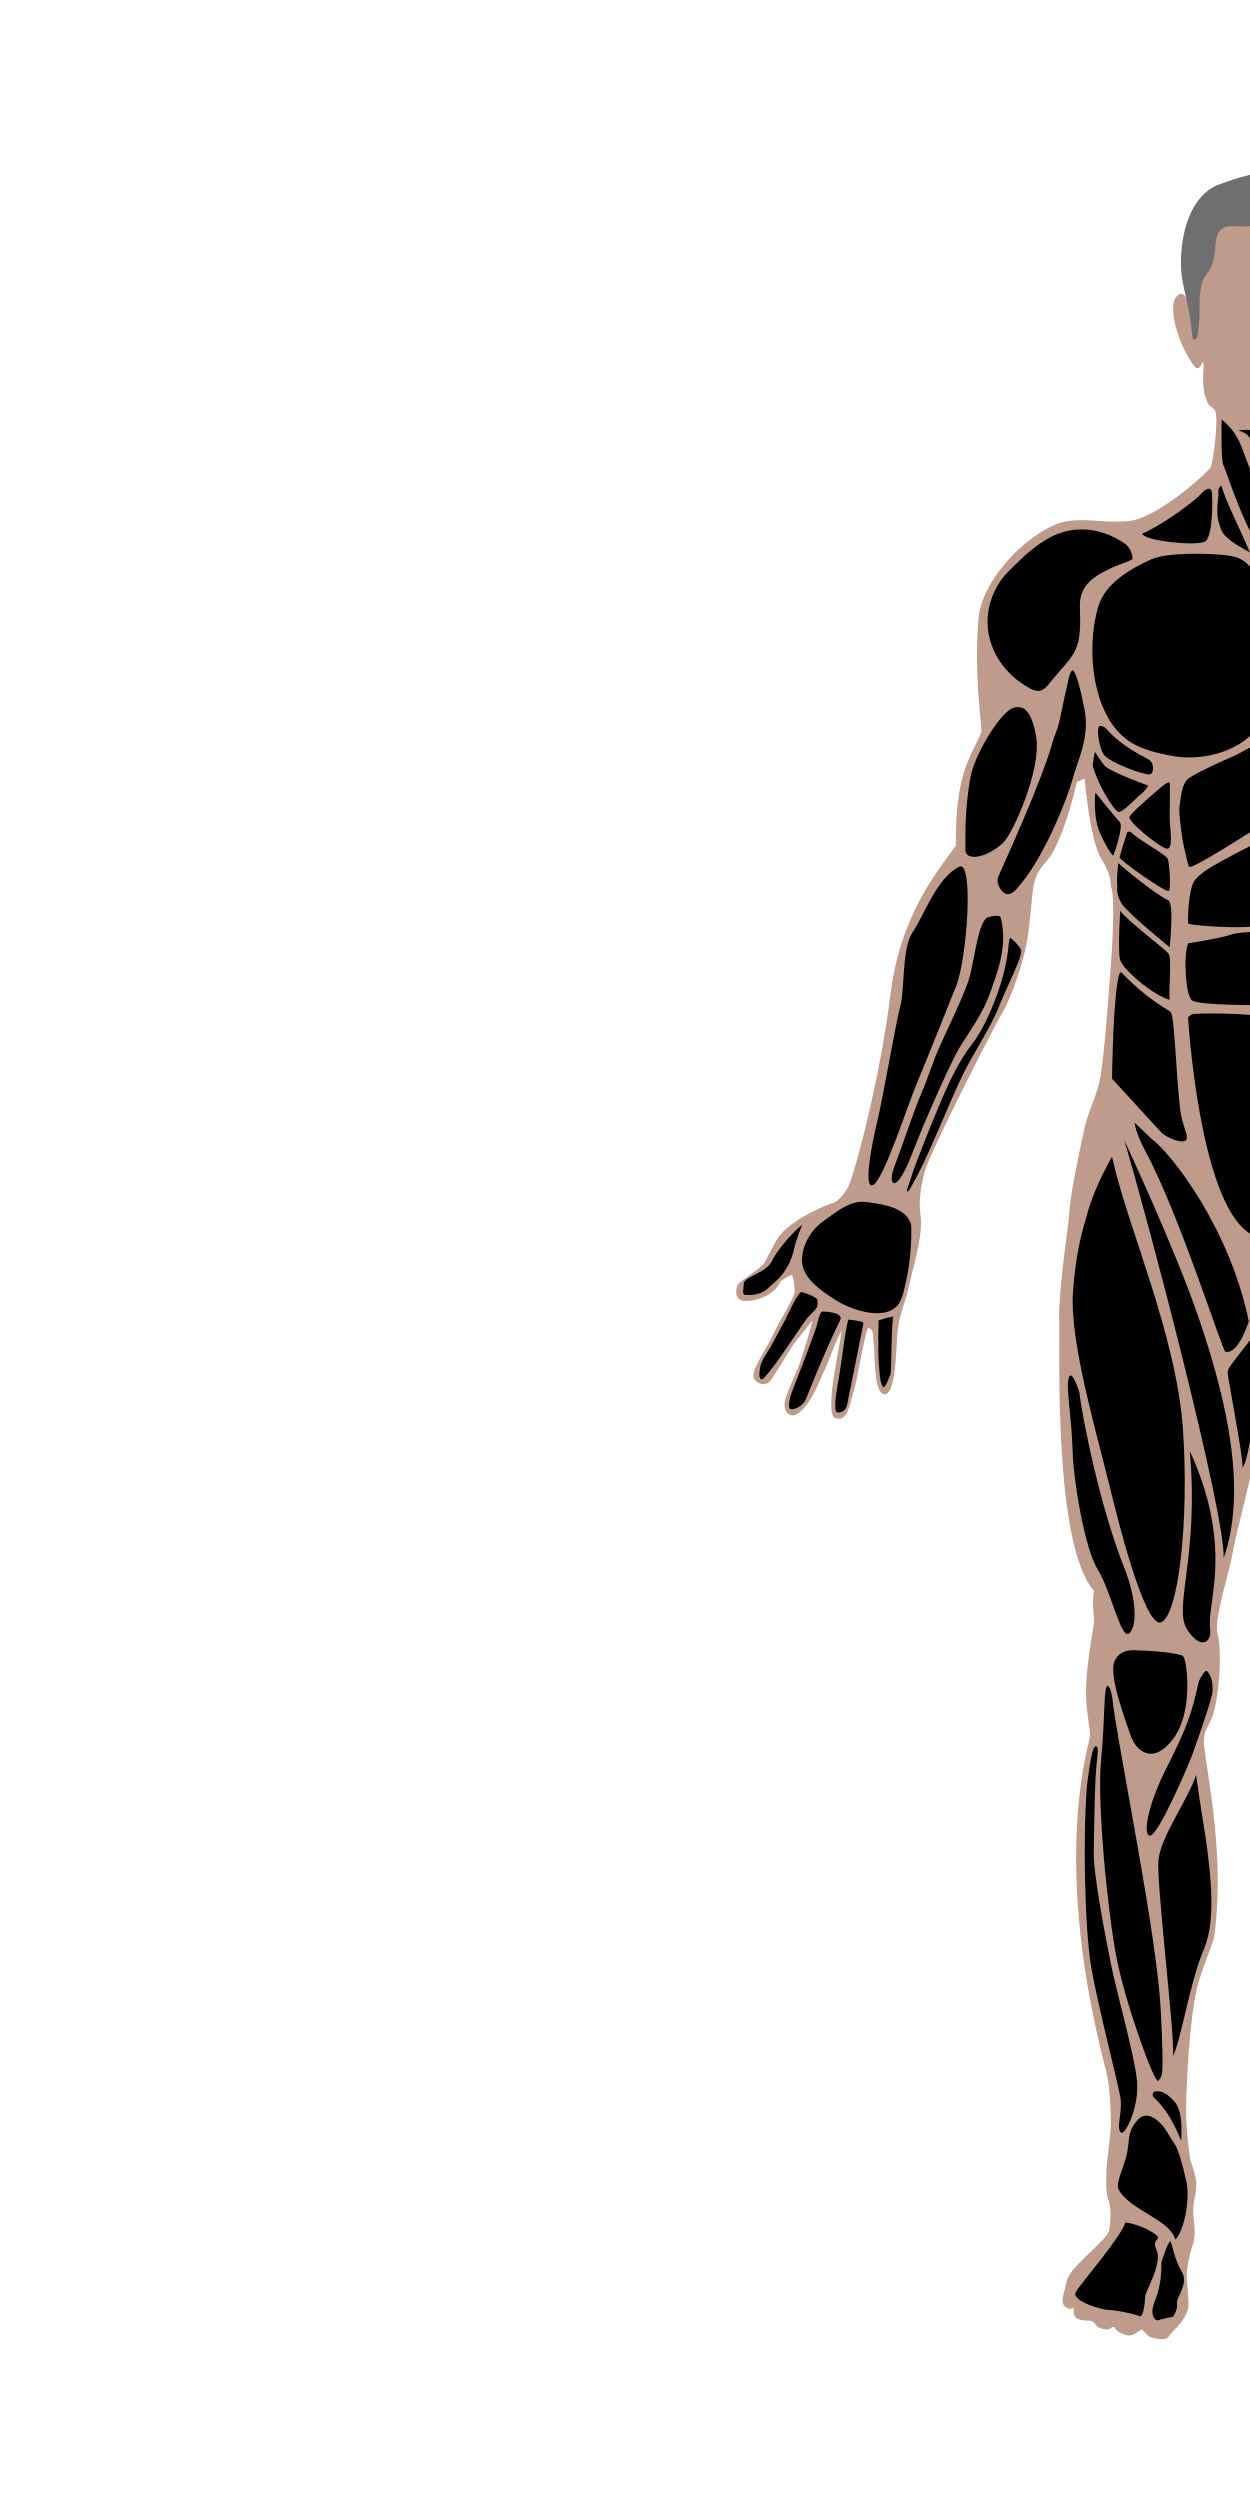
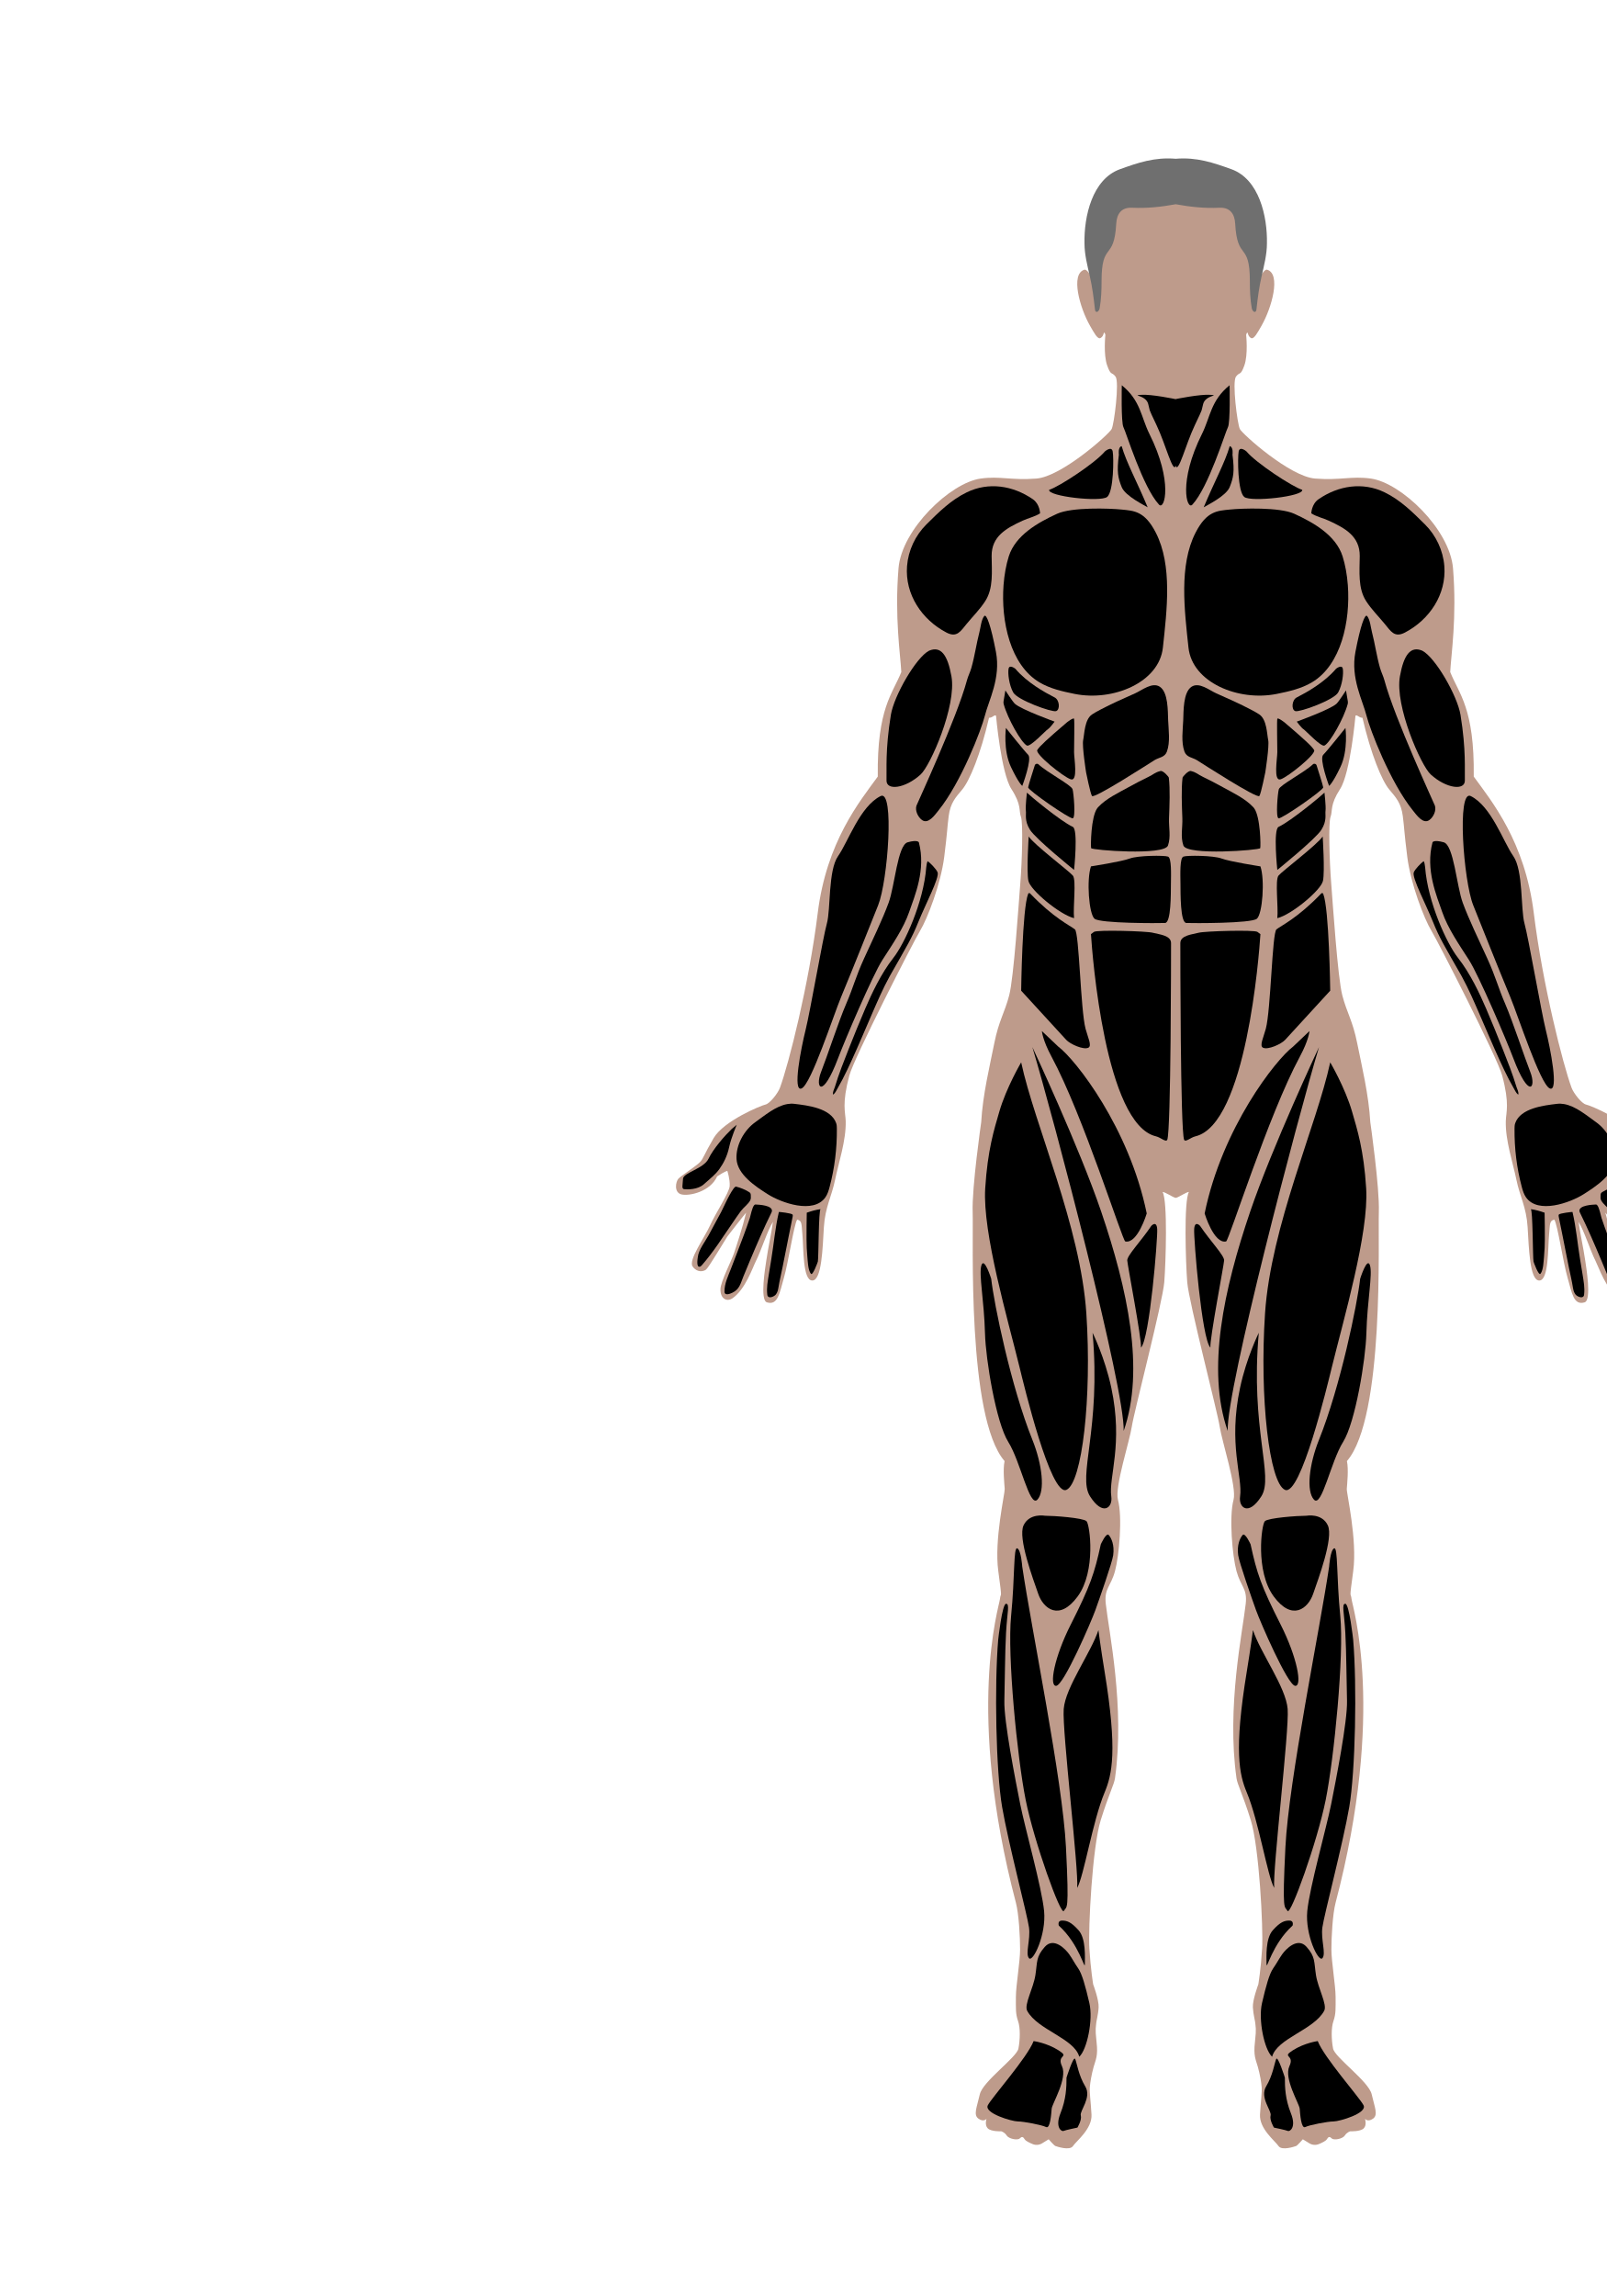
- <svg xmlns="http://www.w3.org/2000/svg" version="1.1" viewBox="0 0 1000 2000" preserveAspectRatio="xMidYMid slice">
+ <svg xmlns="http://www.w3.org/2000/svg" version="1.1" viewBox="0 0 1400 2000" preserveAspectRatio="xMidYMid slice">
  <style type="text/css">
	.st0{fill:#BE9B8B;}
	.st1{fill:#6F6F6F;}
	.st2 { transition: fill .3s, stroke .3s; }
	.muscle.active { fill:rgba(139,92,246,0.55) !important; stroke:#8b5cf6; stroke-width:3; }
</style>
  <g id="Background">
</g>
  <g id="Art">
    <g id="Anterior_Body">
      <path class="st0" d="M1457.55,1026.66c-2.44-2.56-15.49-10.97-18.66-14.27c-3.17-3.29-3.17-5.85-11.95-20.97    c-8.78-15.12-41.52-28.53-45.18-29.26c-3.66-0.73-10.79-9.69-12.62-14.63c-7.54-20.36-25.24-89.99-32.92-152.17    c-7.68-62.19-36.58-97.3-52.31-118.89c0.73-59.63-12.94-72.05-20.49-91.08c0.73-15,5.94-47.59,2.42-90.44    c-2.79-33.94-45.22-74.42-71.56-78.08c-17.06-2.37-26.46,1.71-48.53,0c-22.07-1.71-63.41-38.78-65.6-43.16    c-2.19-4.39-6.83-40.97-3.41-45.6c3.41-4.63,3.9-0.24,7.32-9.75c3.41-9.51,1.57-26.61,1.57-26.61s0.91-3.65,1.54-1.13    c0.37,1.46,1.1,2.99,2.74,3.84c2.55,1.32,5.73-4.84,9.08-10.67c8.91-15.51,17.26-45.11,4.94-48.83c-2.24-0.68-5.49,5.12-5.49,5.12    c0-2.93,2.93-30-1.46-46.82c-3.52-13.48-16.68-26.95-27.07-35.12c-12.69-9.97-38.58-10.68-45.03-10.73v0c-0.13,0-0.37,0-0.57,0    c-0.2,0-0.44,0-0.57,0v0c-6.45,0.05-32.33,0.75-45.03,10.73c-10.39,8.16-23.55,21.64-27.07,35.12    c-4.39,16.83-1.46,43.9-1.46,46.82c0,0-3.24-5.8-5.49-5.12c-12.32,3.72-3.97,33.32,4.94,48.83c3.35,5.83,6.53,11.99,9.08,10.67    c1.65-0.85,2.38-2.38,2.74-3.84c0.63-2.52,1.54,1.13,1.54,1.13s-1.84,17.1,1.57,26.61c3.41,9.51,3.9,5.12,7.32,9.75    c3.41,4.63-1.22,41.21-3.41,45.6c-2.19,4.39-43.53,41.46-65.6,43.16c-22.07,1.71-31.47-2.37-48.53,0    c-26.34,3.66-68.77,44.14-71.56,78.08c-3.52,42.85,1.69,75.44,2.42,90.44c-7.54,19.04-21.22,31.46-20.49,91.08    c-15.73,21.58-44.63,56.7-52.31,118.89c-7.68,62.19-25.38,131.81-32.92,152.17c-1.83,4.94-8.96,13.9-12.62,14.63    c-3.66,0.73-36.4,14.14-45.18,29.26c-8.78,15.12-8.78,17.68-11.95,20.97c-3.17,3.29-16.22,11.71-18.66,14.27    c-2.44,2.56-4.15,12.19,2.68,13.78c6.83,1.59,25.09-2.38,31.03-15.73c7.13-4.66,8.87-4.76,8.87-4.76s2.41,7.32,2.04,13.17    c-0.37,5.85-12.38,23.78-17.13,34.39c-4.76,10.61-19.02,30.18-15.18,35.67c3.84,5.49,9.33,4.57,11.71,2.74    c2.38-1.83,15.91-24.78,18.56-28.81c3.02-3.93,14.36-18.56,16.37-20.76c-3.23,13.35-8.47,29.08-10.55,35.3    c-2.07,6.22-11.74,24.94-11.83,31.34c-0.12,8.9,6.02,10.87,10.12,8.17c11.46-7.56,17.9-26.93,20.73-32.56    c4.79-9.53,10-26.46,14.88-34.26c-1.22,9.51-4.2,22.62-5.79,33.71c-0.81,5.61-5.73,34.5,0.55,36.4    c9.69,2.93,10.97-8.23,14.81-21.4c3.84-13.17,8.6-45.73,11.52-50.66c4.39,0.91,3.73,4.02,4.57,12.8    c1.11,11.54,0.18,40.24,8.6,40.24c8.41,0,9.02-28.9,10.12-46.46c1.1-17.56,6.83-26.83,9.75-41.21    c2.93-14.39,9.74-34.38,9.27-51.21c-0.22-7.82-3.54-14.75,3.17-39.75c4.11-15.34,55.85-116.57,61.66-126.08    c6.3-10.3,18.08-40.97,21.01-64.38c2.93-23.41,2.44-24.39,3.9-35.6c1.46-11.22,6-16.16,11.71-22.92    c6.58-7.8,16.1-30.97,23.41-62.55c3.41-0.12,4.46-2.94,6.1-1.83c0,0,4.39,49.99,13.41,63.89c9.02,13.9,6.34,19.02,8.29,24.14    c1.95,5.12,0.98,38.53-0.49,57.06c-1.46,18.53-5.73,83.16-9.75,98.52c-4.02,15.36-9.02,21.95-12.92,41.46    c-3.9,19.51-10.12,45.05-11.46,69.01c0,0-8.2,56.88-7.44,78.28c0.81,22.93-5.12,178.88,27.8,216.92    c-1.59,7.44-0.12,20.36,0.12,24.26c0.24,3.9-9.27,44.38-5.61,71.45c3.66,27.07,2.19,17.68,1.46,24.45    c-0.73,6.77-30,97.49,13.9,264.54c2.62,9.98,3.66,30.12,3.66,40.73c0,10.61-3.66,31.46-3.66,41.34c0,9.88-0.37,14.63,1.83,20.85    c2.19,6.22,1.83,16.46,0.37,24.14c-1.46,7.68-31.09,28.53-33.65,39.87c-2.56,11.34-5.85,17.92-1.1,21.22c4.76,3.29,6.95,0,6.95,0    s-1.83,5.49,1.1,8.41c2.93,2.93,11.71,2.56,11.71,2.56s2.93,0.73,4.76,3.66c1.83,2.93,9.51,4.39,11.34,2.56    c1.83-1.83,2.93-1.68,4.39,0.81c0.79,1.34,4.04,2.92,6.86,4.09c2.71,1.12,5.79,0.88,8.29-0.66l5.7-3.51c0,0,4.76,5.49,5.85,5.85    c1.1,0.37,12.44,4.39,15.36,0c2.93-4.39,16.83-15,16.1-27.44c-0.73-12.44-1.83-19.39-1.46-23.78c0.37-4.39,1.46-10.97,3.29-17.56    c1.83-6.58,4.02-9.51,2.56-21.95c-1.46-12.44-0.37-13.17-0.37-15.36c0-2.19,1.83-8.05,2.19-14.63c0.37-6.58-4.76-20.12-4.76-20.12    s-2.2-13.17-3.29-31.09c-1.1-17.92,2.56-88.52,9.88-111.94c7.32-23.41,11.61-30.74,12.44-36.58    c8.78-61.82-5.48-128.38-8.05-151.93c-1.46-13.41,4.39-14.88,8.05-28.41c3.66-13.53,6.58-47.19,2.56-62.19    c-2.95-11,10.24-51.21,12.07-63.65c1.83-12.44,26.95-108.64,28.29-125.84c1.34-17.19,3.05-70.52-1.46-78.57    c2.15,0,8.3,4.27,10.93,5.02c0.11,0.1,0.3,0.12,0.53,0.1c0.23,0.02,0.42,0,0.53-0.1c2.62-0.74,8.78-5.02,10.93-5.02    c-4.51,8.05-2.8,61.37-1.46,78.57c1.34,17.19,26.46,113.4,28.29,125.84c1.83,12.44,15.02,52.65,12.07,63.65    c-4.02,15-1.1,48.65,2.56,62.19c3.66,13.53,9.51,15,8.05,28.41c-2.57,23.55-16.83,90.11-8.05,151.93    c0.83,5.84,5.12,13.17,12.44,36.58c7.32,23.41,10.97,94.01,9.88,111.94c-1.1,17.92-3.29,31.09-3.29,31.09s-5.12,13.53-4.76,20.12    c0.37,6.58,2.19,12.44,2.19,14.63c0,2.19,1.1,2.93-0.37,15.36c-1.46,12.44,0.73,15.36,2.56,21.95c1.83,6.58,2.93,13.17,3.29,17.56    c0.37,4.39-0.73,11.34-1.46,23.78c-0.73,12.44,13.17,23.05,16.1,27.44c2.93,4.39,14.27,0.37,15.36,0c1.1-0.37,5.85-5.85,5.85-5.85    l5.7,3.51c2.5,1.54,5.58,1.78,8.29,0.66c2.82-1.17,6.07-2.75,6.86-4.09c1.46-2.49,2.56-2.64,4.39-0.81    c1.83,1.83,9.51,0.37,11.34-2.56c1.83-2.93,4.76-3.66,4.76-3.66s8.78,0.37,11.71-2.56c2.93-2.93,1.1-8.41,1.1-8.41    s2.19,3.29,6.95,0c4.76-3.29,1.46-9.88-1.1-21.22c-2.56-11.34-32.19-32.19-33.65-39.87c-1.46-7.68-1.83-17.92,0.37-24.14    c2.19-6.22,1.83-10.97,1.83-20.85c0-9.88-3.66-30.73-3.66-41.34c0-10.61,1.03-30.74,3.66-40.73    c43.9-167.05,14.63-257.77,13.9-264.54c-0.73-6.77-2.2,2.62,1.46-24.45c3.66-27.07-5.85-67.55-5.61-71.45    c0.24-3.9,1.71-16.83,0.12-24.26c32.92-38.04,26.99-193.99,27.8-216.92c0.76-21.4-7.44-78.28-7.44-78.28    c-1.34-23.97-7.56-49.51-11.46-69.01c-3.9-19.51-8.9-26.09-12.92-41.46c-4.02-15.36-8.29-79.99-9.75-98.52    c-1.46-18.53-2.44-51.94-0.49-57.06c1.95-5.12-0.73-10.24,8.29-24.14c9.02-13.9,13.41-63.89,13.41-63.89    c1.64-1.11,2.68,1.71,6.1,1.83c7.32,31.58,16.83,54.75,23.41,62.55c5.71,6.76,10.24,11.71,11.71,22.92    c1.46,11.22,0.98,12.19,3.9,35.6c2.93,23.41,14.71,54.08,21.01,64.38c5.82,9.51,57.55,110.74,61.66,126.08    c6.71,25,3.39,31.93,3.17,39.75c-0.47,16.84,6.34,36.82,9.27,51.21c2.93,14.39,8.66,23.66,9.75,41.21    c1.1,17.56,1.71,46.46,10.12,46.46s7.49-28.7,8.6-40.24c0.84-8.79,0.18-11.89,4.57-12.8c2.93,4.94,7.68,37.49,11.52,50.66    c3.84,13.17,5.12,24.33,14.82,21.4c6.28-1.89,1.36-30.79,0.55-36.4c-1.6-11.1-4.57-24.2-5.79-33.71    c4.88,7.8,10.08,24.74,14.88,34.26c2.83,5.63,9.27,25,20.73,32.56c4.1,2.7,10.24,0.73,10.12-8.17    c-0.09-6.4-9.75-25.12-11.83-31.34c-2.07-6.22-7.32-21.95-10.55-35.3c2.01,2.19,13.35,16.83,16.37,20.76    c2.65,4.02,16.19,26.98,18.56,28.81c2.38,1.83,7.86,2.74,11.71-2.74c3.84-5.49-10.43-25.06-15.18-35.67    c-4.76-10.61-16.77-28.53-17.13-34.39c-0.37-5.85,2.04-13.17,2.04-13.17s1.74,0.09,8.87,4.76c5.94,13.35,24.2,17.31,31.03,15.73    C1461.69,1038.85,1459.98,1029.22,1457.55,1026.66z" />
      <path class="st1" d="M1072.78,147.39c-15.56-5.59-30.2-10.65-48.53-9.1c-18.33-1.56-32.97,3.5-48.53,9.1    c-24.2,8.7-31.43,41.17-30.93,64.6c0,9.67,2.51,19.29,4.65,28.65c2.19,9.6,3.4,19.01,4.47,28.8c0.08,0.73,0.2,1.54,0.79,1.98    c1.39,1.05,2.99-1.1,3.29-2.82c1.38-7.81,1.68-15.46,1.68-23.52c-0.04-35.19,10.94-17.15,12.78-50.26    c0.47-8.49,4.45-14.31,13.84-13.86c12.95,0.62,25.3-0.72,37.98-3.05c12.68,2.33,25.03,3.67,37.97,3.05    c9.39-0.45,13.37,5.37,13.84,13.86c1.84,33.11,12.81,15.07,12.78,50.26c-0.01,8.06,0.3,15.71,1.68,23.52    c0.3,1.72,1.9,3.87,3.29,2.82c0.58-0.44,0.71-1.25,0.79-1.98c1.07-9.79,2.28-19.2,4.47-28.8c2.14-9.37,4.65-18.98,4.65-28.65    C1104.21,188.56,1096.99,156.09,1072.78,147.39z" />
      <g>
        <path id="chest-2" class="muscle" d="M874.27,509.7c-2.35,31.47,5.9,69.53,31.23,84.64c9.3,5.55,20.1,7.97,30.71,10.11     c33.33,6.72,73.63-9.88,76.89-40.34c3.49-32.59,8.45-71.6-6.18-100.13c-9.73-18.98-19.14-19.02-29.75-20.12     c-10.61-1.1-43.41-2.19-56.22,3.66c-16.64,7.61-36.25,18.66-42.1,37.07C876.54,491.92,874.96,500.53,874.27,509.7z" />
        <path class="muscle" d="M884.51,582.51c10.24,12.07,25.49,20.52,34.26,25.01c4.43,2.27,4.88,10.84,1.22,11.93     c-3.66,1.1-33.65-9.6-37.31-16.32s-4.76-16.6-4.02-20.62C879.38,578.49,884.51,582.51,884.51,582.51z" />
        <path class="st2" d="M874.29,610.84c-0.14,0.81-0.12,1.63,0.09,2.42c3.4,12.63,15.42,33.77,20.24,36.18     c2.93,1.46,16.46-13.17,18.29-14.27c1.83-1.1,5.85-6.58,5.85-6.58s-29.07-10.51-34.6-15.55c-1.96-1.79-8.29-11.64-8.29-11.64     L874.29,610.84z" />
        <path class="st2" d="M876.34,634.09c0,0-2.56,19.39,4.39,34.02c6.95,14.63,9.88,16.46,9.88,16.46s8.78-23.41,5.12-27.07     C892.07,653.84,876.34,634.09,876.34,634.09z" />
        <path id="obliques-left-1" class="muscle" d="M896.18,728.65c4.63,7.07,35.33,30.18,38.5,34.08c3.17,3.9-0.03,27.74,1.04,37.07     c-12.19-2.93-38.09-24.26-39.8-32.56C894.21,758.95,896.18,728.65,896.18,728.65z" />
        <path id="obliques-left-2" class="muscle" d="M894.63,690.46c1.71,1.83,28.72,24.51,40,29.82c4.83,2.28,1.09,37.49,1.09,37.49s-33.37-26.9-38.4-34.95     c-5.04-8.05-3.11-13.22-3.6-16.64C893.22,702.77,894.63,690.46,894.63,690.46z" />
        <path id="abs-1" class="muscle" d="M951.32,622.38c-6.53,4.43-6.58,17.19-7.68,22.31c-1.1,5.12,2.56,28.17,2.56,28.17s3.66,18.29,5.12,20.49     c1.83,2.74,49.91-28.36,54.53-31.23c3.9-2.41,8.94-2.36,10.76-7.45c3-8.37,1.43-18.59,1.06-27.39     c-0.32-7.74,0.14-24.23-7.26-29.08c-6.63-4.35-15.58,3.13-21.5,5.74c-10.21,4.51-20.44,9.06-30.33,14.26     C956.13,619.49,953.64,620.81,951.32,622.38z" />
        <path id="abs-2" class="muscle" d="M1011.02,671.61c-4.91,1.18-5.78,2.83-10.5,5.1c-5.83,2.81-11.58,5.81-17.24,8.95     c-8.79,4.86-19.61,9.91-26.55,17.39c-0.27,0.29-0.53,0.58-0.77,0.9c-5.61,7.56-5.85,33.17-5.37,34.87     c0.49,1.71,63.79,6.71,66.94-2.32c2.66-7.63,0.62-15.72,0.91-23.67c0.42-11.48,1.05-25.16-0.18-35.41     C1018.16,676.59,1013.33,671.06,1011.02,671.61z" />
        <path id="abs-3" class="muscle" d="M950.43,754.68c-3.98,11.71-1.78,41.46,3.09,45.6c4.88,4.15,56.09,3.96,61.45,3.71     c5.36-0.24,5.03-25.91,5.12-34.2s0.65-22.39-2.52-23.61c-3.17-1.22-26.25-1.02-33.33,1.66     C977.17,750.54,950.43,754.68,950.43,754.68z" />
        <path id="abs-4" class="muscle" d="M950.43,813.7c1.14,18.05,12.42,165.73,56.66,176.14c4.15,0.98,8.57,5.44,9.82,3     c3.29-7.8,3.29-164.5,3.29-171.33c0-6.83-10.46-7.53-15.83-8.99c-5.36-1.46-48.72-2.71-51.33-0.76     C950.43,813.7,950.43,813.7,950.43,813.7z" />
        <path id="obliques-left-3" class="muscle" d="M895.74,778.54c0.28-0.68,1.18-0.79,1.69-0.26c20.6,21.53,35.02,28.05,39.02,31.28     c3.78,3.05,4.88,69.99,9.27,86.57c1.98,7.46,5.77,14.89,2.46,16.5c-4.39,2.13-15.96-3.21-19.26-6.8l-39.29-42.86     C889.63,862.96,890.5,791.39,895.74,778.54z" />
        <path id="obliques-left-5" d="M929.38,629.33c-16.58,14.14-23.95,20.89-25.73,24.02c-1.98,3.48,22.56,23.29,29.14,25.48     c6.58,2.19,2.93-18.05,2.93-23.66c0-5.61,0.49-27.56,0-29.02C935.23,624.7,929.38,629.33,929.38,629.33z" />
        <path id="obliques-left-4" class="muscle" d="M901.49,666.67c0.44-1.39,2.17-1.87,3.23-0.87c7.58,7.16,28.49,17.87,29.68,21.69     c0.92,2.97,2.9,24.6,0.22,25.33c-2.68,0.73-39.36-24.69-38.9-27C896.33,682.76,899.77,672.13,901.49,666.67z" />
        <path class="st2" d="M977.3,335.6c16.46,13.29,16.78,27.82,24.02,42.31c20.85,41.7,13.26,66.86,8.42,61.68     c-14.1-15.1-28.78-63.39-30.98-67.41C976.57,368.15,977.3,335.6,977.3,335.6z" />
        <path class="st2" d="M974.76,396.07c-1.95,15.12-0.75,20.12,2.42,28.17c3.17,8.05,20.97,16.46,22.67,17.68     c-9.63-23.05-18.53-38.9-22.67-53.29C973.76,389.37,974.76,396.07,974.76,396.07z" />
        <path class="st2" d="M962.54,393.27c-8.29,10-39.75,30.67-48.53,33.41c-1.46,5.67,44.63,10.85,50.48,6.22     c5.85-4.63,5.85-34.51,4.88-39.63C968.4,388.15,962.54,393.27,962.54,393.27z" />
        <path id="delts-left" class="muscle" d="M906.1,447.16c-4.4,2.87-10.44,4.19-15.21,6.39c-14.07,6.48-27.13,13.52-26.99,30.78     c0.1,13.43,1.71,27.98-5.56,39.27c-4.63,7.19-10.74,13.22-16.16,19.79c-5.36,6.49-8.52,12.38-17.65,7.61     c-21.42-11.2-36.22-33.2-34.33-57.85c1.05-13.63,7.23-26.79,16.93-36.4c10.77-10.67,21.24-21.16,35.15-27.91     c19.07-9.25,40.29-5.85,57.48,6C905.97,439.12,906.1,447.16,906.1,447.16z" />
        <path id="biceps-left-1" class="muscle" d="M842.43,592.49c-8.96,33.34-43.46,107.59-44.03,109.34c-1.37,4.27,1.32,9.91,4.82,12.46     c5.48,3.99,11.25-4.45,14.21-8.1c20-24.67,37.66-71.08,40.48-82.46c3.38-13.64,14.14-32.92,9.75-55.85     c-4.39-22.92-8.29-33.65-10.24-31.21c-2.57,3.22-3.13,9.96-4.13,13.81c-2.7,10.4-4.13,21.16-7.08,31.41     C845.19,585.48,843.41,588.84,842.43,592.49z" />
        <path id="biceps-left-2" class="muscle" d="M809.39,566.82c-11.35,5.85-30.59,39.29-33.29,55.97c-5,30.94-3.48,47.8-3.78,56.94     c-0.3,9.14,16.1,7.32,29.75-5.12c8.51-7.75,31.39-59.75,26.83-85.44C825.57,570.42,819.64,562.43,809.39,566.82z" />
        <path id="forearm-left-1" class="muscle" d="M767.2,693.43c12.24-6.09,6.29,74.05-2.19,95.15c-9.02,22.44-20.8,52.33-32.19,79.74     c-6.81,16.39-26.09,75.84-34.39,79.74c-8.29,3.9-0.49-35.36,3.41-50.97c3.9-15.61,15.12-80.51,18.53-92.69     c3.41-12.18,0.98-46.12,9.75-58.66C738.92,733.22,749.16,702.42,767.2,693.43z" />
        <path id="forearm-left-2" class="muscle" d="M800.49,733.71c6.34,23.9-3.6,46.64-8.47,60.78c-4.88,14.14-14.45,27.98-23.23,41.64     c-8.78,13.66-32.96,70.49-38.65,85.6c-13.65,36.21-20.24,25.85-14.88,12.19c5.37-13.66,15.49-44.63,21.83-59.26     c6.34-14.63,8.17-23.3,15.73-39.87c7.44-16.3,15.97-33.78,21.34-48.41c5.37-14.63,7.8-50.24,16.58-52.68     C799.52,731.27,800.49,733.71,800.49,733.71z" />
        <path id="forearm-left-3" class="muscle" d="M778.3,834.37c-10.77,13.66-19.1,31.59-24.51,44.2c-4.99,11.65-9.79,23.4-14.43,35.19     c-4.3,10.93-8.69,21.93-12.06,33.2c-0.56,1.88-2.23,4.64-1.44,6.61c2.02-1.64,3.01-4.16,4.28-6.34c1.34-2.3,2.61-4.64,3.83-7     c2.9-5.58,5.58-11.27,8.19-16.99c5.92-12.98,11.45-26.13,17.14-39.22c4.89-11.24,9.73-22.6,15.64-33.36     c0.29-0.53,0.59-1.07,0.89-1.6c14.14-24.87,18.53-31.7,24.39-46.33c5.85-14.63,18.53-38.53,16.58-42.92     c-1.36-3.06-6.26-7.95-8.4-9.51c-0.75-0.54-1.39,4.2-1.46,5.12C804.64,785.89,788.06,822,778.3,834.37z" />
        <path class="muscle" d="M910.36,1320.33c7.68,0,33.3,1.83,36.22,4.76c2.92,2.93,8.41,43.53-7.69,65.48     c-16.1,21.95-30,10.61-34.39-2.19s-17.92-48.65-12.8-59.63C896.82,1317.77,910.36,1320.33,910.36,1320.33z" />
        <path class="st2" d="M959.01,1345.21c-5.49,25.24-9.12,36.21-26.34,70.23c-14.11,27.89-19.04,53.77-12.45,53.04     c6.59-0.73,30.37-55.65,34.03-65.85c3.66-10.21,14.67-41.47,15.55-47.91c1.24-9.09-1.65-15-3.84-17.56     C963.76,1334.6,959.01,1345.21,959.01,1345.21z" />
        <path class="st2" d="M956.93,1419.95c-6.34,19.51-28.78,49.75-30.24,68.77c-1.46,19.02,13.32,140.71,11.71,155.83     c5.94-10.32,13.4-58.05,23.9-83.16c6.47-15.46,11.4-36.05,0-105.35C958.97,1435.83,956.93,1419.95,956.93,1419.95z" />
        <path class="st2" d="M890.56,1364.59c8.09,54.87,35.16,185.83,38.09,244.36c2.93,58.53,0.73,50.85-1.83,55.6     c-2.56,4.76-25.97-60.24-33.29-96.82c-7.32-36.58-16.1-125.84-12.68-159.98c3.41-34.14,1.95-60.48,5.37-59.02     C889.63,1350.21,890.56,1364.59,890.56,1364.59z" />
        <path class="st2" d="M869.63,1428.24c-3.41,39.99-1.95,114.62,3.41,145.83s21.95,94.13,23.41,104.86s-3.41,22.92,0,26.83     c3.41,3.9,15.12-20.48,13.17-40.97c-1.95-20.49-16.74-72.68-20.81-93.16c-4.07-20.48-14.31-72.18-13.82-90.23     c0.49-18.05,0.49-40.97,1.46-59.02c0.98-18.05,3.41-25.36,0-25.36C873.04,1397.03,869.63,1428.24,869.63,1428.24z" />
        <path class="st2" d="M894.89,1751.61c9.11,16.7,40.97,23.9,45.36,39.99c6.83-6.34,12.19-32.19,8.78-46.82s-6.34-25.36-9.75-30.24     c-3.41-4.88-4.41-7.32-7.8-12.19c-3.04-4.36-13.41-15.3-21.22-6.52c-7.8,8.78-6.44,12.86-8.22,24.57     C900.26,1732.1,891.97,1746.25,894.89,1751.61z" />
        <path class="st2" d="M922.43,1677.36c17.92,16.22,22.68,39.51,22.68,33.65s1.1-22.31-5.49-29.63     c-6.58-7.32-10.17-8.41-14.41-8.41C920.96,1672.97,922.43,1677.36,922.43,1677.36z" />
        <path id="calves-left" d="M900.48,1777.95c-5.49,14.27-36.21,48.9-39.87,55.85c-3.66,6.95,20.97,14.14,26.09,14.14     c5.12,0,20.97,3.05,24.63,4.88c3.66,1.83,4.51-11.58,4.88-15.97c0.37-4.39,13.97-26.34,9-36.95s7.34-7.32-3.02-13.9     C911.82,1779.41,900.48,1777.95,900.48,1777.95z" />
        <path class="st2" d="M929.13,1809.78c0,8.41-0.29,18.66-5.27,31.09c-4.97,12.44,1.1,16.1,2.63,15.36     c1.54-0.73,12.15-2.93,12.15-2.93s4.02-6.58,2.93-10.61c-1.1-4.02,9.75-15.63,3.9-25.24c-5.85-9.61-7.34-20.61-8.78-23.9     C935.26,1790.27,929.13,1809.78,929.13,1809.78z" />
        <path class="st2" d="M685.9,961.73c2.02-0.35,4.05-0.44,6.09-0.2c11.62,1.38,31.87,3.72,36.48,16.86     c0.54,1.53,0.58,3.17,0.59,4.79c0.16,17.13-1.93,34.31-6.34,50.87c-0.83,3.11-1.79,6.25-3.64,8.89     c-10.4,14.89-38.44,4.77-50.17-2.66c-10.6-6.71-26.53-17.09-27.26-30.73c-0.65-12.12,6.6-25.12,16.35-32.04     C666,971.84,675.73,963.49,685.9,961.73z" />
        <path class="st2" d="M702.85,1056.35c-0.14,7.75-0.25,15.5-0.2,23.25c0.05,4.98,0.19,9.97,0.69,14.94     c0.42,4.13,0.52,11.78,3.12,15.03c1.55,1.93,5.91-9.97,6.06-10.7c0.68-3.38,0.56-45.37,2.39-45.58     C710.83,1053.77,706.72,1055,702.85,1056.35z" />
        <path class="st2" d="M678.56,1055.72c-3.22,13.53-4.35,27.69-6.65,41.41c-0.75,4.49-1.51,8.98-2.21,13.48     c-0.92,5.95-1.94,10.86-1.27,16.98c0.06,0.57,0.15,1.17,0.51,1.61c1.69,2.02,5.72-0.04,6.96-1.57c1.37-1.7,1.92-3.9,2.27-6.05     c0.97-5.98,2.39-11.89,3.6-17.83c1.83-9.01,3.56-18.05,5.38-27.06c1.12-5.54,2.24-11.08,3.36-16.62c0.14-0.67,0.27-1.4-0.03-2.02     C689.88,1056.77,678.59,1055.58,678.56,1055.72z" />
        <path class="st2" d="M657.12,1049.72c-1.94,2.01-3.24,9.4-3.86,11.24c-1.68,5.04-3.47,10.04-5.31,15.02     c-3.62,9.78-7.46,19.48-11.16,29.23c-2.47,6.5-5.71,12.78-5.62,19.91c0.05,3.81,4.76,1.93,6.76,0.99     c6.39-3.02,7.2-8.04,9.6-13.96c1.86-4.58,3.76-9.14,5.67-13.69c5.94-14.12,11.96-28.18,18.73-41.92     c0.25-0.51,0.51-1.04,0.57-1.61c0.52-5.06-11.37-5.59-14.36-5.71C657.78,1049.19,657.44,1049.38,657.12,1049.72z" />
        <path class="st2" d="M640.25,1034.07c-3.44,2.89-10.72,19.33-11.99,21.68c-3.65,6.75-7.29,13.5-10.93,20.25     c-2.94,5.45-8.7,12.6-9.38,18.88c-0.21,1.55-1.63,10.07,2.16,8.34c0.57-0.26,1-0.74,1.41-1.21c10-11.34,17.77-23.92,26.36-36.29     c2.52-3.63,4.91-7.34,7.58-10.86c2.3-3.03,6.23-5.86,8.05-9.1c0.79-1.41,0.69-3.13,0.57-4.74c-0.04-0.58-0.09-1.18-0.4-1.67     c-0.28-0.45-0.75-0.76-1.2-1.04c-3.47-2.12-7.27-3.7-11.22-4.66C640.99,1033.58,640.65,1033.74,640.25,1034.07z" />
        <path class="st2" d="M637.47,983.43c-6.1,5.85-16.1,17.28-20.24,25.95c-4.15,8.68-21.95,12.09-22.19,17.46     c-0.24,5.37-1.46,8.78,0.98,9.02c2.44,0.24,11.71,0.73,17.31-4.39c5.61-5.12,9.75-8.05,13.41-13.17     c3.66-5.12,6.83-11.22,8.54-19.27c1.71-8.05,6.58-19.27,6.58-19.27L637.47,983.43z" />
        <path class="st2" d="M1024.06,347.67c0.41,19.02,2.78,50.97,0.26,58.04c-2.52,7.07-8.54-18.05-16.75-35.36     c-8.2-17.31-5.11-10.81-7.31-18.62c-2.19-7.8-15.04-7.07-6.26-7.8C1002.78,343.2,1024.06,347.67,1024.06,347.67z" />
        <path class="st2" d="M921.93,911.66c15.01,11.22,61.83,70.72,77.09,145.35c0,0-7.99,26.72-18.7,24.39     c-2.38-0.52-36.79-110.11-64.23-160.95c-7.86-14.58-8.41-22.31-8.41-22.31L921.93,911.66z" />
        <path class="st2" d="M899.38,912.1c18.64,62.06,80.68,297.68,79.56,334.34c18.64-53.35,3.35-123.52-19.57-190.95     C940.2,999.1,899.38,912.1,899.38,912.1z" />
        <path class="st2" d="M889.63,925.39c11.71,54.59,51.72,142.56,56.79,218.75c4.89,73.42-3.75,147.8-17.41,153.65     c-13.66,5.85-36.87-90.8-40.85-107.07c-10.09-41.27-32.29-116.65-29.85-155.59c2.11-33.61,7.77-51.23,12.29-66.82     C876.68,947.36,889.63,925.39,889.63,925.39z" />
        <path class="st2" d="M863.53,1113.9c2.44,21.95,17.19,93.77,35.85,140.22c8.69,21.64,11.22,44.87,4.39,52.19     c-6.83,7.32-14.63-33.17-25.36-50.24s-19.69-72.17-20.28-94.38c-0.77-28.98-5.57-51.7-3.13-59.5     C857.44,1094.39,863.53,1113.9,863.53,1113.9z" />
        <path class="st2" d="M951.84,1160.97c7.53,84.01-13.38,124.86-2.23,142.42c11.15,17.56,19.91,9.94,18.53,0.24     c-2.44-17.21,10.61-45.2,0-94.86C962.54,1182.5,951.84,1160.97,951.84,1160.97z" />
        <path class="st2" d="M1003.02,1067.81c-9.02,13.41-21.22,25.89-20.97,30.14c0.24,4.25,12.68,68.63,11.95,75.94     c7.56-7.32,14.63-95.11,14.14-103.16C1007.66,1062.69,1003.02,1067.81,1003.02,1067.81z" />
        <path id="chest-1" class="muscle" d="M1174.22,509.7c2.35,31.47-5.9,69.53-31.23,84.64c-9.3,5.55-20.1,7.97-30.71,10.11     c-33.33,6.72-73.63-9.88-76.89-40.34c-3.49-32.59-8.45-71.6,6.18-100.13c9.73-18.98,19.14-19.02,29.75-20.12     c10.61-1.1,43.41-2.19,56.22,3.66c16.64,7.61,36.25,18.66,42.1,37.07C1171.95,491.92,1173.54,500.53,1174.22,509.7z" />
        <path class="muscle" d="M1163.99,582.51c-10.24,12.07-25.49,20.52-34.26,25.01c-4.43,2.27-4.88,10.84-1.22,11.93     c3.66,1.1,33.65-9.6,37.31-16.32s4.76-16.6,4.02-20.62C1169.11,578.49,1163.99,582.51,1163.99,582.51z" />
        <path class="st2" d="M1174.2,610.84c0.14,0.81,0.12,1.63-0.09,2.42c-3.4,12.63-15.42,33.77-20.24,36.18     c-2.93,1.46-16.46-13.17-18.29-14.27c-1.83-1.1-5.85-6.58-5.85-6.58s29.07-10.51,34.6-15.55c1.96-1.79,8.29-11.64,8.29-11.64     L1174.2,610.84z" />
        <path class="st2" d="M1172.16,634.09c0,0,2.56,19.39-4.39,34.02c-6.95,14.63-9.88,16.46-9.88,16.46s-8.78-23.41-5.12-27.07     C1156.43,653.84,1172.16,634.09,1172.16,634.09z" />
        <path id="obliques-right-1" class="muscle" d="M1152.31,728.65c-4.63,7.07-35.33,30.18-38.5,34.08c-3.17,3.9,0.03,27.74-1.04,37.07     c12.19-2.93,38.09-24.26,39.8-32.56C1154.28,758.95,1152.31,728.65,1152.31,728.65z" />
        <path id="obliques-right-2" class="muscle" d="M1153.87,690.46c-1.71,1.83-28.72,24.51-40,29.82c-4.83,2.28-1.09,37.49-1.09,37.49s33.37-26.9,38.4-34.95     c5.04-8.05,3.11-13.22,3.6-16.64C1155.27,702.77,1153.87,690.46,1153.87,690.46z" />
        <path id="abs-5" class="muscle" d="M1097.17,622.38c6.53,4.43,6.58,17.19,7.68,22.31c1.1,5.12-2.56,28.17-2.56,28.17s-3.66,18.29-5.12,20.49     c-1.83,2.74-49.91-28.36-54.53-31.23c-3.9-2.41-8.94-2.36-10.76-7.45c-3-8.37-1.43-18.59-1.06-27.39     c0.32-7.74-0.14-24.23,7.26-29.08c6.63-4.35,15.58,3.13,21.5,5.74c10.21,4.51,20.44,9.06,30.33,14.26     C1092.37,619.49,1094.85,620.81,1097.17,622.38z" />
        <path id="abs-6" class="muscle" d="M1037.48,671.61c4.91,1.18,5.78,2.83,10.5,5.1c5.83,2.81,11.58,5.81,17.24,8.95     c8.79,4.86,19.61,9.91,26.55,17.39c0.27,0.29,0.53,0.58,0.77,0.9c5.61,7.56,5.85,33.17,5.36,34.87     c-0.49,1.71-63.79,6.71-66.94-2.32c-2.66-7.63-0.62-15.72-0.91-23.67c-0.42-11.48-1.05-25.16,0.18-35.41     C1030.33,676.59,1035.16,671.06,1037.48,671.61z" />
        <path id="abs-7" class="muscle" d="M1098.07,754.68c3.98,11.71,1.78,41.46-3.09,45.6c-4.88,4.15-56.09,3.96-61.45,3.71     c-5.37-0.24-5.03-25.91-5.12-34.2s-0.65-22.39,2.52-23.61c3.17-1.22,26.25-1.02,33.33,1.66     C1071.32,750.54,1098.07,754.68,1098.07,754.68z" />
        <path id="abs-8" class="muscle" d="M1098.07,813.7c-1.14,18.05-12.42,165.73-56.66,176.14c-4.15,0.98-8.57,5.44-9.82,3     c-3.29-7.8-3.29-164.5-3.29-171.33c0-6.83,10.46-7.53,15.83-8.99c5.36-1.46,48.72-2.71,51.33-0.76     C1098.07,813.7,1098.07,813.7,1098.07,813.7z" />
        <path id="obliques-right-3" class="muscle" d="M1152.75,778.54c-0.28-0.68-1.19-0.79-1.69-0.26c-20.6,21.53-35.02,28.05-39.02,31.28     c-3.78,3.05-4.88,69.99-9.27,86.57c-1.98,7.46-5.77,14.89-2.46,16.5c4.39,2.13,15.96-3.21,19.26-6.8l39.29-42.86     C1158.87,862.96,1157.99,791.39,1152.75,778.54z" />
        <path id="obliques-right-5" class="muscle" d="M1119.12,629.33c16.58,14.14,23.95,20.89,25.73,24.02c1.98,3.48-22.56,23.29-29.14,25.48     c-6.58,2.19-2.93-18.05-2.93-23.66c0-5.61-0.49-27.56,0-29.02C1113.26,624.7,1119.12,629.33,1119.12,629.33z" />
        <path id="obliques-right-4" class="muscle" d="M1147,666.67c-0.44-1.39-2.17-1.87-3.23-0.87c-7.58,7.16-28.49,17.87-29.68,21.69     c-0.92,2.97-2.9,24.6-0.22,25.33c2.68,0.73,39.36-24.69,38.9-27C1152.16,682.76,1148.72,672.13,1147,666.67z" />
        <path class="st2" d="M1071.2,335.6c-16.46,13.29-16.78,27.82-24.02,42.31c-20.85,41.7-13.26,66.86-8.42,61.68     c14.1-15.1,28.78-63.39,30.98-67.41S1071.2,335.6,1071.2,335.6z" />
        <path class="st2" d="M1073.73,396.07c1.95,15.12,0.75,20.12-2.42,28.17c-3.17,8.05-20.97,16.46-22.67,17.68     c9.63-23.05,18.53-38.9,22.67-53.29C1074.73,389.37,1073.73,396.07,1073.73,396.07z" />
        <path class="st2" d="M1085.95,393.27c8.29,10,39.75,30.67,48.53,33.41c1.46,5.67-44.63,10.85-50.48,6.22     c-5.85-4.63-5.85-34.51-4.88-39.63C1080.1,388.15,1085.95,393.27,1085.95,393.27z" />
        <path id="delts-right" class="muscle" d="M1142.39,447.16c4.4,2.87,10.44,4.19,15.21,6.39c14.07,6.48,27.13,13.52,26.99,30.78     c-0.1,13.43-1.71,27.98,5.56,39.27c4.63,7.19,10.74,13.22,16.16,19.79c5.36,6.49,8.52,12.38,17.65,7.61     c21.42-11.2,36.22-33.2,34.33-57.85c-1.05-13.63-7.23-26.79-16.93-36.4c-10.77-10.67-21.24-21.16-35.15-27.91     c-19.07-9.25-40.29-5.85-57.48,6C1142.53,439.12,1142.39,447.16,1142.39,447.16z" />
        <path id="biceps-right-1" class="muscle" d="M1206.06,592.49c8.96,33.34,43.46,107.59,44.03,109.34c1.37,4.27-1.32,9.91-4.82,12.46     c-5.48,3.99-11.25-4.45-14.21-8.1c-20-24.67-37.66-71.08-40.48-82.46c-3.38-13.64-14.14-32.92-9.75-55.85     c4.39-22.92,8.29-33.65,10.24-31.21c2.57,3.22,3.13,9.96,4.13,13.81c2.7,10.4,4.13,21.16,7.08,31.41     C1203.3,585.48,1205.08,588.84,1206.06,592.49z" />
        <path id="biceps-right-2" class="muscle" d="M1239.1,566.82c11.35,5.85,30.59,39.29,33.29,55.97c5,30.94,3.48,47.8,3.78,56.94     c0.3,9.14-16.1,7.32-29.75-5.12c-8.51-7.75-31.39-59.75-26.83-85.44C1222.92,570.42,1228.86,562.43,1239.1,566.82z" />
        <path id="forearm-right-1" class="muscle" d="M1281.29,693.43c-12.24-6.09-6.29,74.05,2.19,95.15c9.02,22.44,20.8,52.33,32.19,79.74     c6.81,16.39,26.09,75.84,34.39,79.74c8.29,3.9,0.49-35.36-3.41-50.97c-3.9-15.61-15.12-80.51-18.53-92.69     c-3.41-12.18-0.98-46.12-9.75-58.66C1309.58,733.22,1299.33,702.42,1281.29,693.43z" />
        <path id="forearm-right-2" class="muscle" d="M1248,733.71c-6.34,23.9,3.6,46.64,8.47,60.78c4.88,14.14,14.45,27.98,23.23,41.64     c8.78,13.66,32.96,70.49,38.65,85.6c13.65,36.21,20.24,25.85,14.88,12.19c-5.36-13.66-15.49-44.63-21.83-59.26     c-6.34-14.63-8.17-23.3-15.73-39.87c-7.44-16.3-15.97-33.78-21.34-48.41c-5.36-14.63-7.8-50.24-16.58-52.68     C1248.97,731.27,1248,733.71,1248,733.71z" />
        <path id="forearm-right-3" class="muscle" d="M1270.19,834.37c10.77,13.66,19.1,31.59,24.51,44.2c4.99,11.65,9.79,23.4,14.43,35.19     c4.3,10.93,8.69,21.93,12.06,33.2c0.56,1.88,2.23,4.64,1.44,6.61c-2.02-1.64-3.01-4.16-4.28-6.34c-1.34-2.3-2.61-4.64-3.83-7     c-2.9-5.58-5.58-11.27-8.19-16.99c-5.92-12.98-11.45-26.13-17.14-39.22c-4.89-11.24-9.73-22.6-15.64-33.36     c-0.29-0.53-0.59-1.07-0.89-1.6c-14.14-24.87-18.53-31.7-24.39-46.33c-5.85-14.63-18.53-38.53-16.58-42.92     c1.36-3.06,6.26-7.95,8.4-9.51c0.75-0.54,1.39,4.2,1.46,5.12C1243.85,785.89,1260.44,822,1270.19,834.37z" />
        <path class="muscle" d="M1138.14,1320.33c-7.68,0-33.3,1.83-36.22,4.76s-8.41,43.53,7.69,65.48c16.1,21.95,30,10.61,34.39-2.19     c4.39-12.8,17.92-48.65,12.8-59.63S1138.14,1320.33,1138.14,1320.33z" />
        <path class="st2" d="M1089.49,1345.21c5.49,25.24,9.12,36.21,26.34,70.23c14.11,27.89,19.04,53.77,12.45,53.04     c-6.59-0.73-30.37-55.65-34.03-65.85c-3.66-10.21-14.67-41.47-15.55-47.91c-1.24-9.09,1.65-15,3.84-17.56     C1084.73,1334.6,1089.49,1345.21,1089.49,1345.21z" />
        <path class="st2" d="M1091.56,1419.95c6.34,19.51,28.78,49.75,30.24,68.77c1.46,19.02-13.32,140.71-11.71,155.83     c-5.94-10.32-13.4-58.05-23.9-83.16c-6.47-15.46-11.4-36.05,0-105.35C1089.52,1435.83,1091.56,1419.95,1091.56,1419.95z" />
        <path class="st2" d="M1157.93,1364.59c-8.09,54.87-35.16,185.83-38.09,244.36c-2.93,58.53-0.73,50.85,1.83,55.6     c2.56,4.76,25.97-60.24,33.29-96.82c7.32-36.58,16.1-125.84,12.68-159.98c-3.41-34.14-1.95-60.48-5.36-59.02     C1158.87,1350.21,1157.93,1364.59,1157.93,1364.59z" />
        <path class="st2" d="M1178.86,1428.24c3.41,39.99,1.95,114.62-3.41,145.83c-5.36,31.22-21.95,94.13-23.41,104.86     c-1.46,10.73,3.41,22.92,0,26.83c-3.41,3.9-15.12-20.48-13.17-40.97c1.95-20.49,16.74-72.68,20.81-93.16     c4.07-20.48,14.31-72.18,13.82-90.23c-0.49-18.05-0.49-40.97-1.46-59.02c-0.98-18.05-3.41-25.36,0-25.36     C1175.45,1397.03,1178.86,1428.24,1178.86,1428.24z" />
        <path class="st2" d="M1153.6,1751.61c-9.11,16.7-40.97,23.9-45.36,39.99c-6.83-6.34-12.19-32.19-8.78-46.82     c3.41-14.63,6.34-25.36,9.75-30.24c3.41-4.88,4.41-7.32,7.8-12.19c3.04-4.36,13.41-15.3,21.22-6.52     c7.8,8.78,6.44,12.86,8.22,24.57C1148.23,1732.1,1156.52,1746.25,1153.6,1751.61z" />
        <path class="st2" d="M1126.07,1677.36c-17.92,16.22-22.68,39.51-22.68,33.65s-1.1-22.31,5.49-29.63     c6.58-7.32,10.17-8.41,14.41-8.41C1127.53,1672.97,1126.07,1677.36,1126.07,1677.36z" />
        <path id="calves-right" d="M1148.01,1777.95c5.49,14.27,36.21,48.9,39.87,55.85c3.66,6.95-20.97,14.14-26.09,14.14     s-20.97,3.05-24.63,4.88c-3.66,1.83-4.51-11.58-4.88-15.97c-0.37-4.39-13.97-26.34-9-36.95s-7.34-7.32,3.02-13.9     C1136.67,1779.41,1148.01,1777.95,1148.01,1777.95z" />
        <path class="st2" d="M1119.36,1809.78c0,8.41,0.29,18.66,5.27,31.09c4.97,12.44-1.1,16.1-2.63,15.36     c-1.54-0.73-12.14-2.93-12.14-2.93s-4.02-6.58-2.93-10.61c1.1-4.02-9.75-15.63-3.9-25.24c5.85-9.61,7.34-20.61,8.78-23.9     C1113.24,1790.27,1119.36,1809.78,1119.36,1809.78z" />
        <path class="st2" d="M1362.6,961.73c-2.02-0.35-4.05-0.44-6.09-0.2c-11.62,1.38-31.87,3.72-36.48,16.86     c-0.54,1.53-0.58,3.17-0.59,4.79c-0.16,17.13,1.93,34.31,6.34,50.87c0.83,3.11,1.8,6.25,3.64,8.89     c10.4,14.89,38.44,4.77,50.17-2.66c10.6-6.71,26.53-17.09,27.26-30.73c0.65-12.12-6.6-25.12-16.35-32.04     C1382.5,971.84,1372.76,963.49,1362.6,961.73z" />
        <path class="st2" d="M1345.64,1056.35c0.14,7.75,0.25,15.5,0.2,23.25c-0.05,4.98-0.19,9.97-0.69,14.94     c-0.42,4.13-0.52,11.78-3.12,15.03c-1.55,1.93-5.92-9.97-6.06-10.7c-0.68-3.38-0.56-45.37-2.39-45.58     C1337.66,1053.77,1341.78,1055,1345.64,1056.35z" />
        <path class="st2" d="M1369.93,1055.72c3.22,13.53,4.35,27.69,6.65,41.41c0.75,4.49,1.51,8.98,2.21,13.48     c0.92,5.95,1.94,10.86,1.27,16.98c-0.06,0.57-0.15,1.17-0.51,1.61c-1.69,2.02-5.72-0.04-6.96-1.57c-1.37-1.7-1.92-3.9-2.27-6.05     c-0.97-5.98-2.39-11.89-3.6-17.83c-1.83-9.01-3.56-18.05-5.38-27.06c-1.12-5.54-2.24-11.08-3.36-16.62     c-0.14-0.67-0.27-1.4,0.03-2.02C1358.62,1056.77,1369.9,1055.58,1369.93,1055.72z" />
        <path class="st2" d="M1391.37,1049.72c1.94,2.01,3.24,9.4,3.86,11.24c1.68,5.04,3.47,10.04,5.31,15.02     c3.62,9.78,7.46,19.48,11.16,29.23c2.47,6.5,5.71,12.78,5.62,19.91c-0.05,3.81-4.76,1.93-6.76,0.99     c-6.39-3.02-7.2-8.04-9.6-13.96c-1.86-4.58-3.76-9.14-5.67-13.69c-5.94-14.12-11.96-28.18-18.73-41.92     c-0.25-0.51-0.51-1.04-0.57-1.61c-0.52-5.06,11.37-5.59,14.35-5.71C1390.71,1049.19,1391.05,1049.38,1391.37,1049.72z" />
        <path class="st2" d="M1408.24,1034.07c3.44,2.89,10.72,19.33,11.99,21.68c3.65,6.75,7.29,13.5,10.93,20.25     c2.94,5.45,8.7,12.6,9.38,18.88c0.21,1.55,1.63,10.07-2.16,8.34c-0.57-0.26-1-0.74-1.41-1.21c-10-11.34-17.77-23.92-26.36-36.29     c-2.52-3.63-4.91-7.34-7.58-10.86c-2.3-3.03-6.23-5.86-8.05-9.1c-0.79-1.41-0.69-3.13-0.57-4.74c0.04-0.58,0.09-1.18,0.4-1.67     c0.28-0.45,0.75-0.76,1.2-1.04c3.47-2.12,7.27-3.7,11.22-4.66C1407.5,1033.58,1407.84,1033.74,1408.24,1034.07z" />
        <path class="st2" d="M1411.03,983.43c6.1,5.85,16.1,17.28,20.24,25.95c4.15,8.68,21.95,12.09,22.19,17.46     c0.24,5.37,1.46,8.78-0.98,9.02c-2.44,0.24-11.71,0.73-17.31-4.39c-5.61-5.12-9.75-8.05-13.41-13.17     c-3.66-5.12-6.83-11.22-8.54-19.27c-1.71-8.05-6.58-19.27-6.58-19.27L1411.03,983.43z" />
        <path class="st2" d="M1024.06,347.67c-0.41,19.02-2.4,50.97,0.11,58.04c2.52,7.07,8.54-18.05,16.75-35.36     c8.2-17.31,5.11-10.81,7.31-18.62c2.19-7.8,15.04-7.07,6.26-7.8C1045.71,343.2,1024.06,347.67,1024.06,347.67z" />
        <path class="st2" d="M1126.56,911.66c-15.01,11.22-61.83,70.72-77.09,145.35c0,0,7.99,26.72,18.7,24.39     c2.38-0.52,36.79-110.11,64.23-160.95c7.86-14.58,8.41-22.31,8.41-22.31L1126.56,911.66z" />
        <path class="st2" d="M1149.11,912.1c-18.64,62.06-80.68,297.68-79.56,334.34c-18.64-53.35-3.35-123.52,19.57-190.95     C1108.29,999.1,1149.11,912.1,1149.11,912.1z" />
        <path class="st2" d="M1158.87,925.39c-11.71,54.59-51.72,142.56-56.79,218.75c-4.89,73.42,3.75,147.8,17.41,153.65     c13.66,5.85,36.87-90.8,40.85-107.07c10.09-41.27,32.29-116.65,29.85-155.59c-2.1-33.61-7.77-51.23-12.29-66.82     C1171.81,947.36,1158.87,925.39,1158.87,925.39z" />
        <path class="st2" d="M1184.96,1113.9c-2.44,21.95-17.19,93.77-35.85,140.22c-8.69,21.64-11.22,44.87-4.39,52.19     c6.83,7.32,14.63-33.17,25.36-50.24c10.73-17.07,19.69-72.17,20.28-94.38c0.77-28.98,5.57-51.7,3.13-59.5     C1191.06,1094.39,1184.96,1113.9,1184.96,1113.9z" />
        <path class="st2" d="M1096.65,1160.97c-7.53,84.01,13.38,124.86,2.23,142.42c-11.15,17.56-19.91,9.94-18.53,0.24     c2.44-17.21-10.61-45.2,0-94.86C1085.95,1182.5,1096.65,1160.97,1096.65,1160.97z" />
        <path class="st2" d="M1045.47,1067.81c9.02,13.41,21.22,25.89,20.97,30.14c-0.24,4.25-12.68,68.63-11.95,75.94     c-7.56-7.32-14.63-95.11-14.14-103.16C1040.83,1062.69,1045.47,1067.81,1045.47,1067.81z" />
      </g>
    </g>
  </g>
</svg>
